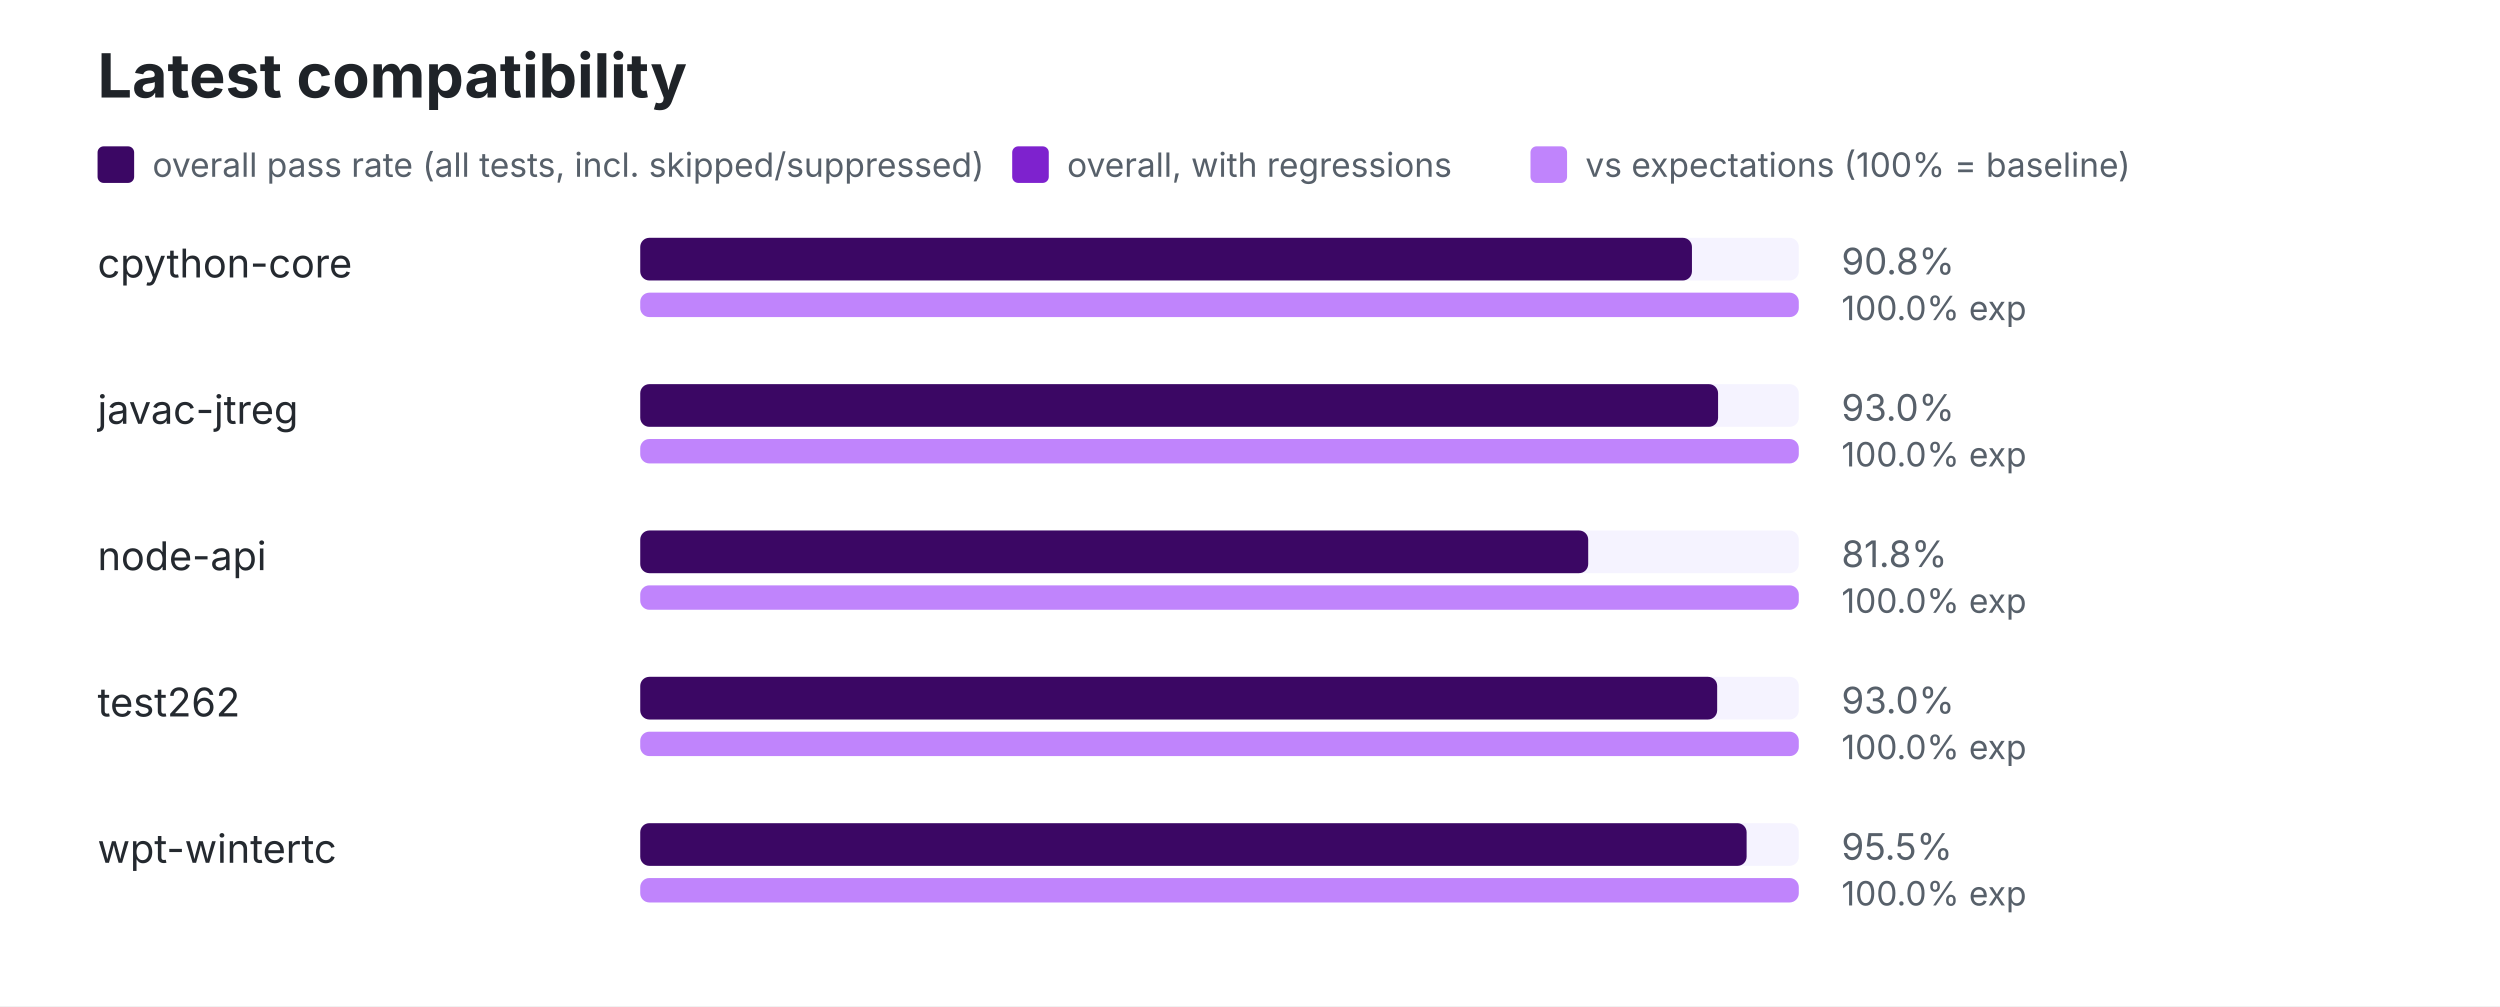
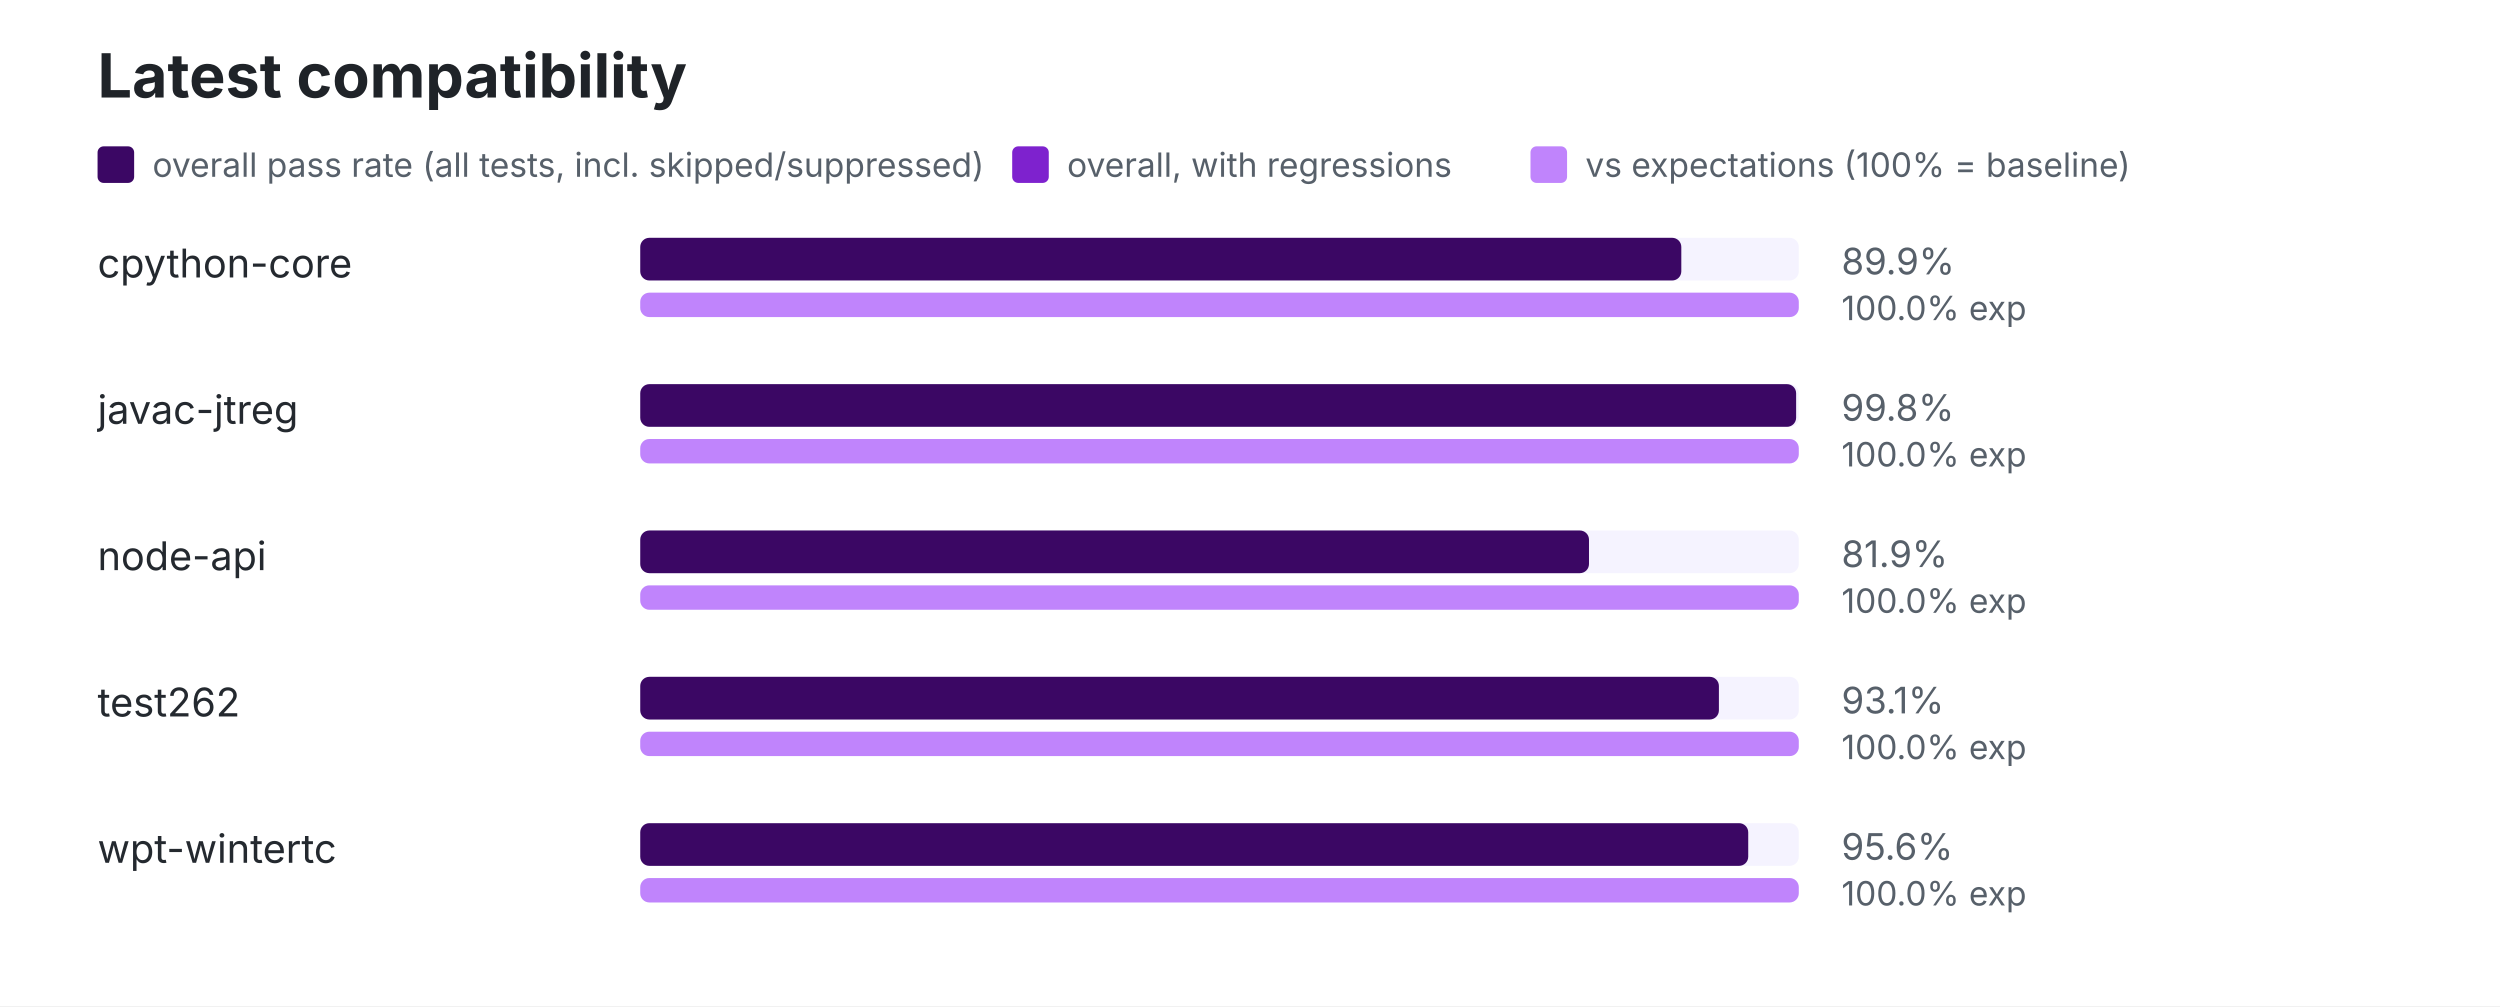
<svg xmlns="http://www.w3.org/2000/svg" width="820" height="330" viewBox="0 0 820 330" role="img" aria-labelledby="title desc">
  <rect width="820" height="330" fill="#ffffff" />
  <text x="32" y="32" font-family="system-ui, -apple-system, Segoe UI, sans-serif" font-size="20" font-weight="700" fill="#1f2328">Latest compatibility</text>
  <rect x="32" y="48" width="12" height="12" rx="2" fill="#3b0764" />
  <text x="50" y="58" font-family="system-ui, -apple-system, Segoe UI, sans-serif" font-size="11" fill="#57606a">overall pass rate (all tests, incl. skipped/suppressed)</text>
  <rect x="332" y="48" width="12" height="12" rx="2" fill="#7e22ce" />
  <text x="350" y="58" font-family="system-ui, -apple-system, Segoe UI, sans-serif" font-size="11" fill="#57606a">overall, with regressions</text>
  <rect x="502" y="48" width="12" height="12" rx="2" fill="#c084fc" />
  <text x="520" y="58" font-family="system-ui, -apple-system, Segoe UI, sans-serif" font-size="11" fill="#57606a">vs expectations (100% = baseline)</text>
  <text x="32" y="91" font-family="system-ui, -apple-system, Segoe UI, sans-serif" font-size="13" fill="#24292f">cpython-core</text>
  <rect x="210" y="78" width="380" height="14" rx="3" fill="#f5f3ff" />
-   <rect x="210" y="78" width="344.96" height="14" rx="3" fill="#3b0764" />
-   <text x="604" y="90" font-family="system-ui, -apple-system, Segoe UI, sans-serif" font-size="12" fill="#57606a">90.8%</text>
+   <rect x="210" y="78" width="341.47" height="14" rx="3" fill="#3b0764" />
+   <text x="604" y="90" font-family="system-ui, -apple-system, Segoe UI, sans-serif" font-size="12" fill="#57606a">89.9%</text>
  <rect x="210" y="96" width="380" height="8" rx="3" fill="#f5f3ff" />
  <rect x="210" y="96" width="380.00" height="8" rx="3" fill="#c084fc" />
  <text x="604" y="105" font-family="system-ui, -apple-system, Segoe UI, sans-serif" font-size="11" fill="#57606a">100.0% exp</text>
  <text x="32" y="139" font-family="system-ui, -apple-system, Segoe UI, sans-serif" font-size="13" fill="#24292f">javac-jtreg</text>
  <rect x="210" y="126" width="380" height="14" rx="3" fill="#f5f3ff" />
-   <rect x="210" y="126" width="353.53" height="14" rx="3" fill="#3b0764" />
-   <text x="604" y="138" font-family="system-ui, -apple-system, Segoe UI, sans-serif" font-size="12" fill="#57606a">93.0%</text>
+   <rect x="210" y="126" width="379.13" height="14" rx="3" fill="#3b0764" />
+   <text x="604" y="138" font-family="system-ui, -apple-system, Segoe UI, sans-serif" font-size="12" fill="#57606a">99.8%</text>
  <rect x="210" y="144" width="380" height="8" rx="3" fill="#f5f3ff" />
  <rect x="210" y="144" width="380.00" height="8" rx="3" fill="#c084fc" />
  <text x="604" y="153" font-family="system-ui, -apple-system, Segoe UI, sans-serif" font-size="11" fill="#57606a">100.0% exp</text>
  <text x="32" y="187" font-family="system-ui, -apple-system, Segoe UI, sans-serif" font-size="13" fill="#24292f">node-api</text>
  <rect x="210" y="174" width="380" height="14" rx="3" fill="#f5f3ff" />
-   <rect x="210" y="174" width="310.93" height="14" rx="3" fill="#3b0764" />
-   <text x="604" y="186" font-family="system-ui, -apple-system, Segoe UI, sans-serif" font-size="12" fill="#57606a">81.8%</text>
+   <rect x="210" y="174" width="311.19" height="14" rx="3" fill="#3b0764" />
+   <text x="604" y="186" font-family="system-ui, -apple-system, Segoe UI, sans-serif" font-size="12" fill="#57606a">81.9%</text>
  <rect x="210" y="192" width="380" height="8" rx="3" fill="#f5f3ff" />
  <rect x="210" y="192" width="380.00" height="8" rx="3" fill="#c084fc" />
  <text x="604" y="201" font-family="system-ui, -apple-system, Segoe UI, sans-serif" font-size="11" fill="#57606a">100.0% exp</text>
  <text x="32" y="235" font-family="system-ui, -apple-system, Segoe UI, sans-serif" font-size="13" fill="#24292f">test262</text>
  <rect x="210" y="222" width="380" height="14" rx="3" fill="#f5f3ff" />
-   <rect x="210" y="222" width="353.23" height="14" rx="3" fill="#3b0764" />
-   <text x="604" y="234" font-family="system-ui, -apple-system, Segoe UI, sans-serif" font-size="12" fill="#57606a">93.0%</text>
+   <rect x="210" y="222" width="353.80" height="14" rx="3" fill="#3b0764" />
+   <text x="604" y="234" font-family="system-ui, -apple-system, Segoe UI, sans-serif" font-size="12" fill="#57606a">93.1%</text>
  <rect x="210" y="240" width="380" height="8" rx="3" fill="#f5f3ff" />
  <rect x="210" y="240" width="380.00" height="8" rx="3" fill="#c084fc" />
  <text x="604" y="249" font-family="system-ui, -apple-system, Segoe UI, sans-serif" font-size="11" fill="#57606a">100.0% exp</text>
  <text x="32" y="283" font-family="system-ui, -apple-system, Segoe UI, sans-serif" font-size="13" fill="#24292f">wpt-wintertc</text>
  <rect x="210" y="270" width="380" height="14" rx="3" fill="#f5f3ff" />
-   <rect x="210" y="270" width="362.89" height="14" rx="3" fill="#3b0764" />
-   <text x="604" y="282" font-family="system-ui, -apple-system, Segoe UI, sans-serif" font-size="12" fill="#57606a">95.5%</text>
+   <rect x="210" y="270" width="363.42" height="14" rx="3" fill="#3b0764" />
+   <text x="604" y="282" font-family="system-ui, -apple-system, Segoe UI, sans-serif" font-size="12" fill="#57606a">95.6%</text>
  <rect x="210" y="288" width="380" height="8" rx="3" fill="#f5f3ff" />
  <rect x="210" y="288" width="380.00" height="8" rx="3" fill="#c084fc" />
  <text x="604" y="297" font-family="system-ui, -apple-system, Segoe UI, sans-serif" font-size="11" fill="#57606a">100.0% exp</text>
</svg>
